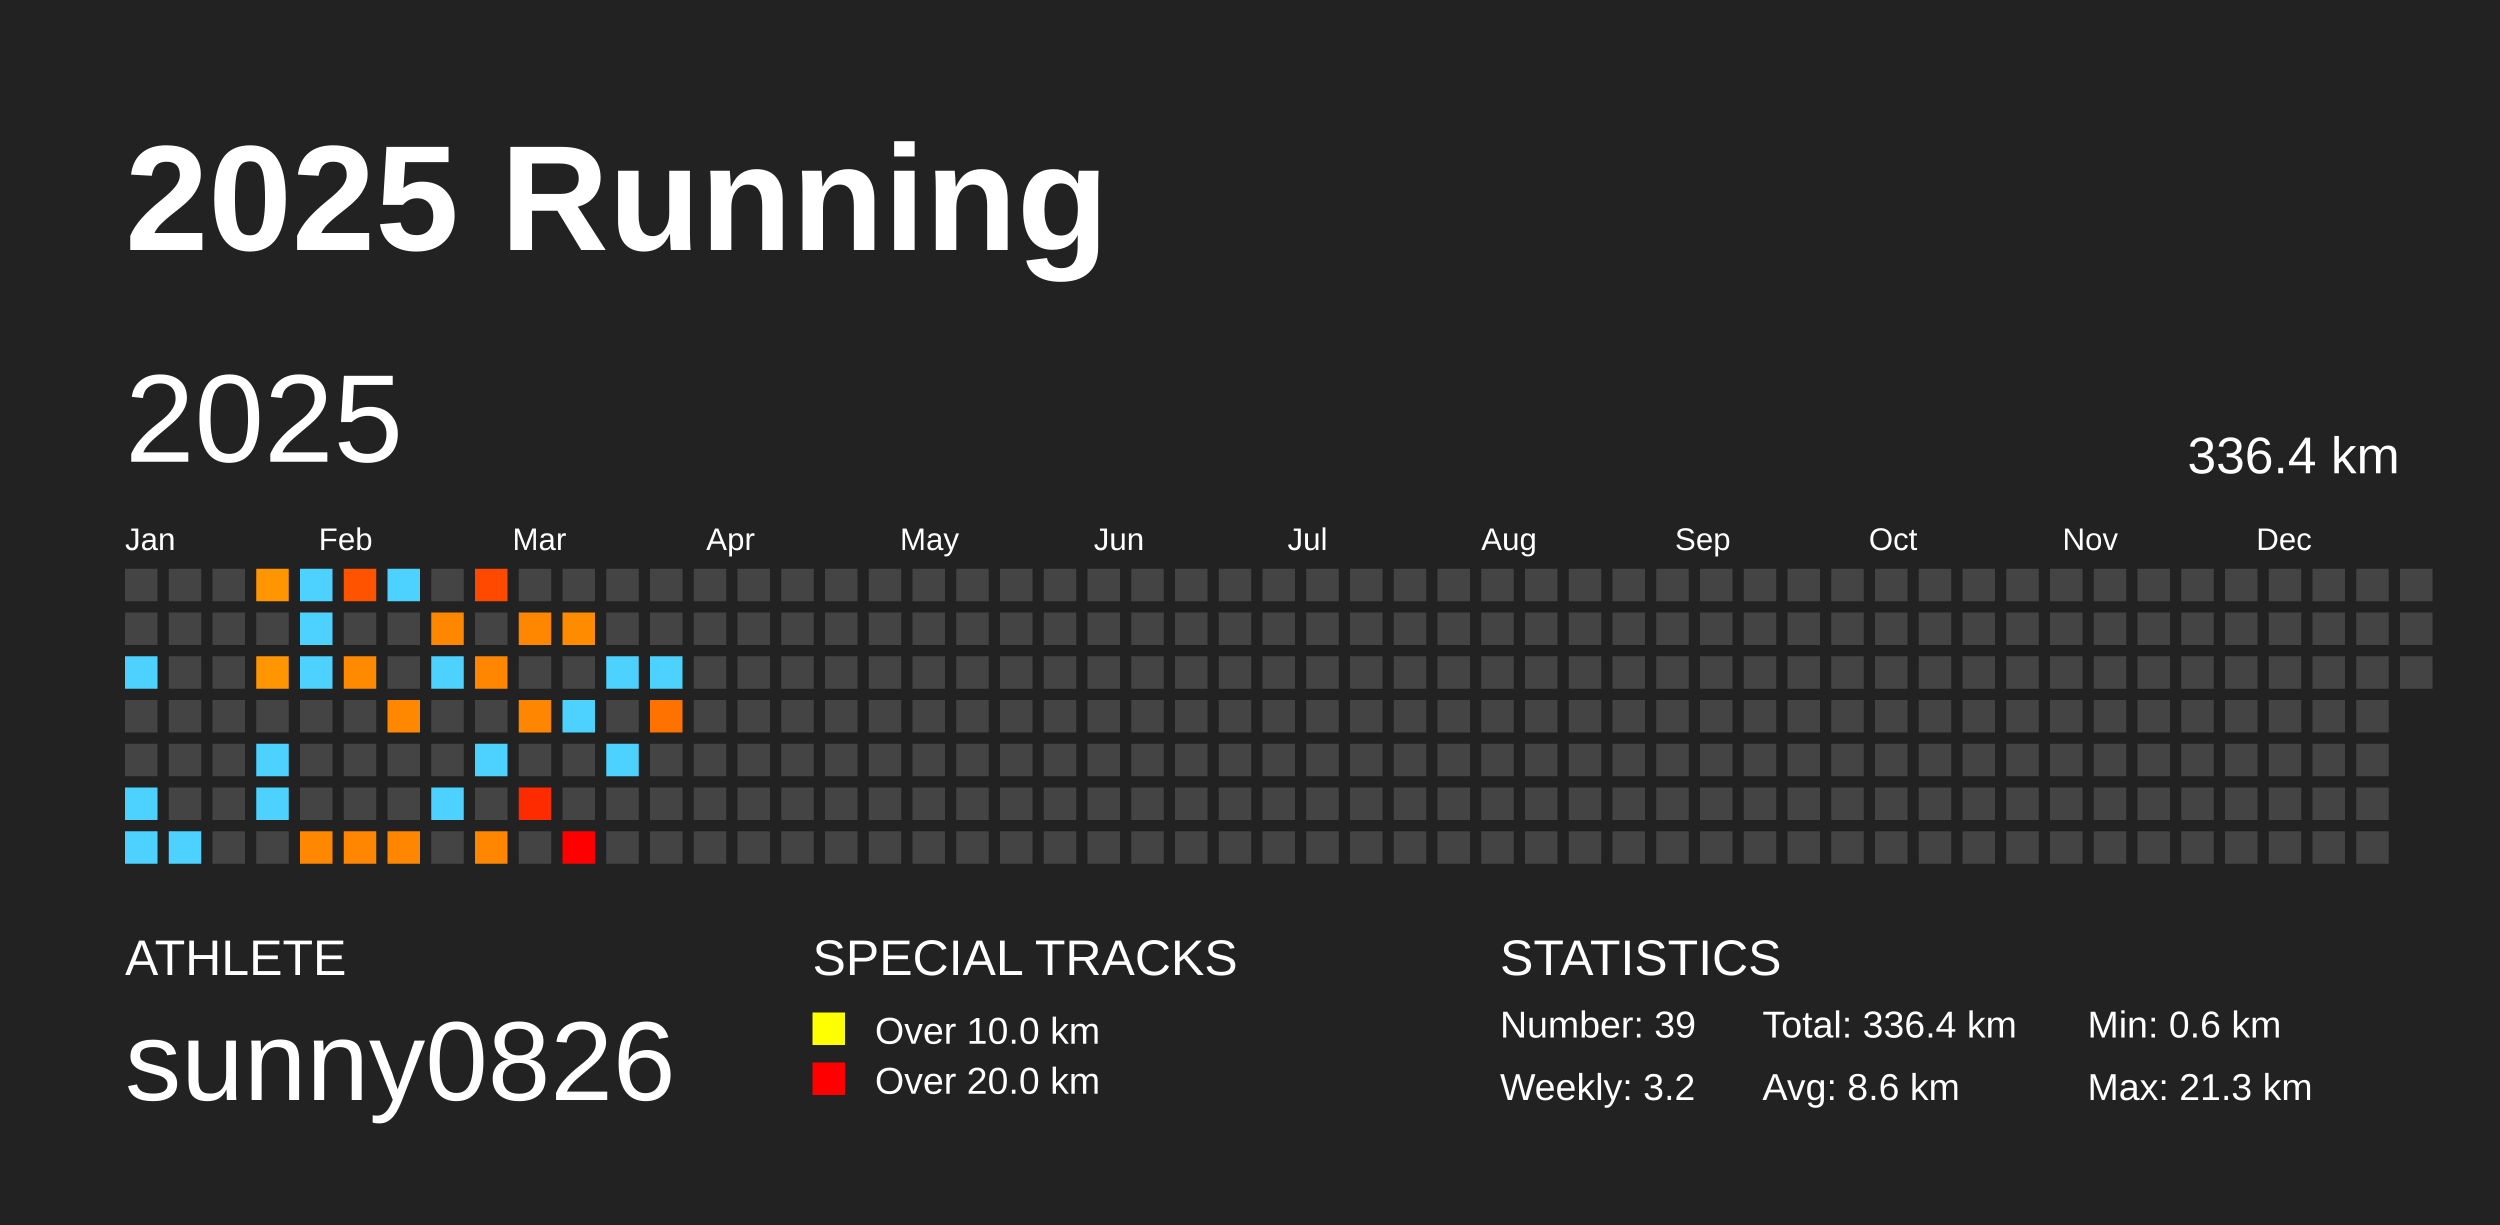
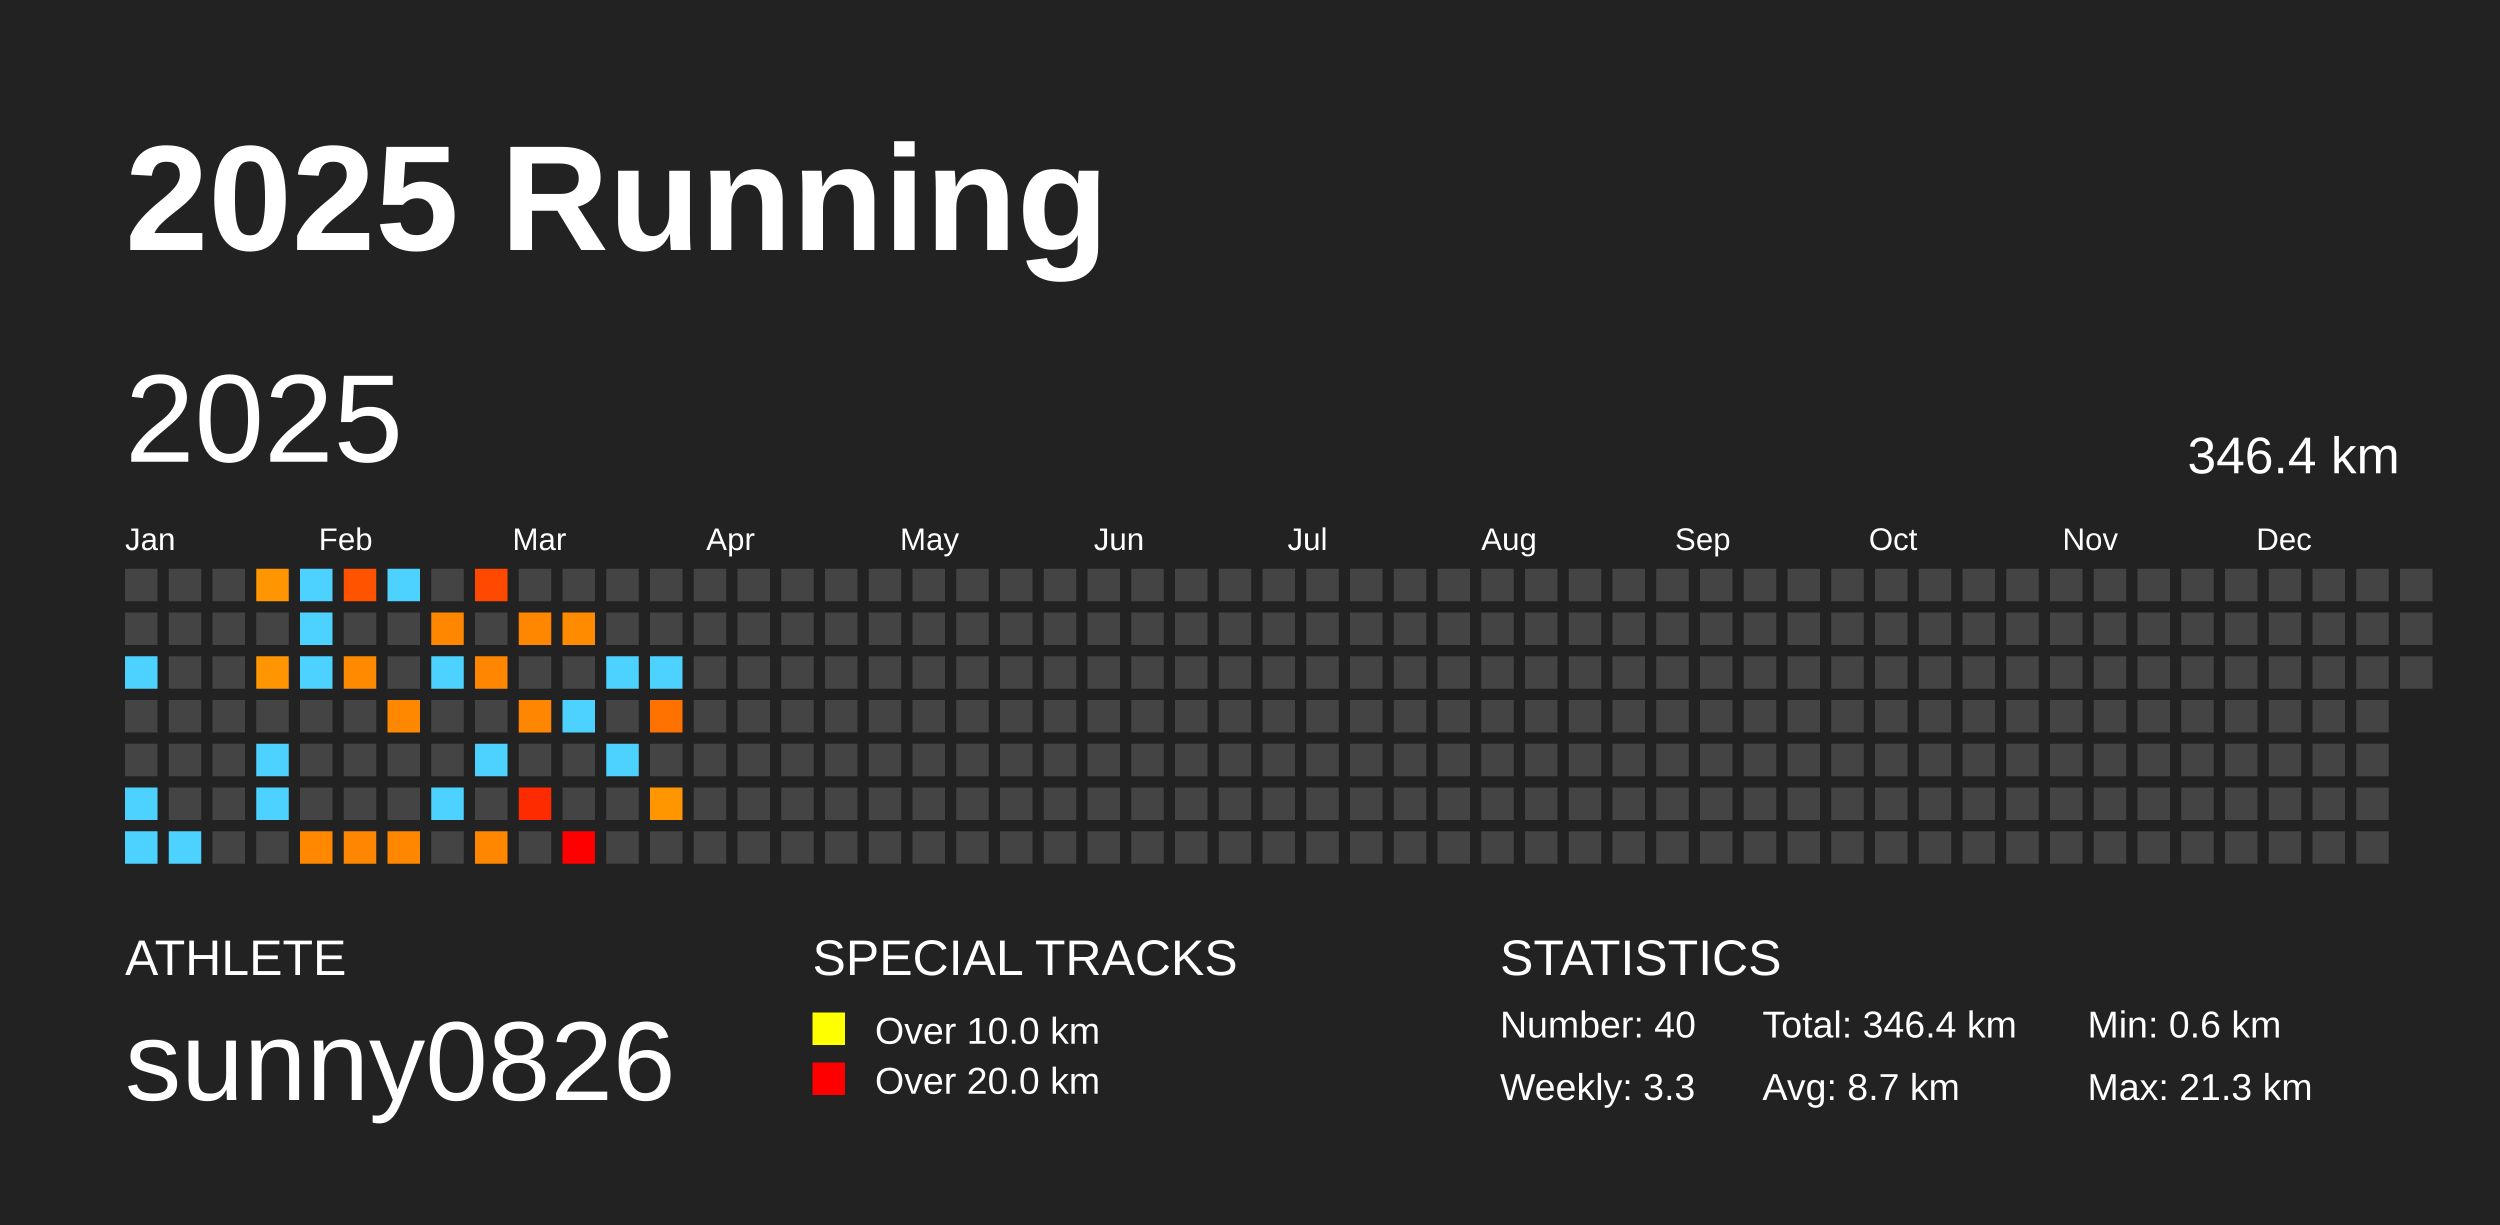
<svg xmlns="http://www.w3.org/2000/svg" baseProfile="full" height="98mm" version="1.1" viewBox="0,0,200,98" width="200mm">
  <defs />
  <rect fill="#222222" height="98" width="200" x="0" y="0" />
  <text fill="#FFFFFF" style="font-size:12px; font-family:Arial; font-weight:bold;" x="10" y="20">2025 Running</text>
  <text fill="#FFFFFF" style="font-size:4px; font-family:Arial" x="10" y="78">ATHLETE</text>
  <text fill="#FFFFFF" style="font-size:9px; font-family:Arial" x="10" y="88">sunny0826</text>
  <text fill="#FFFFFF" style="font-size:4px; font-family:Arial" x="65" y="78">SPECIAL TRACKS</text>
  <rect fill="yellow" height="2.6" width="2.6" x="65" y="81" />
  <text fill="#FFFFFF" style="font-size:3px; font-family:Arial" x="70" y="83.5">Over 10.0 km</text>
  <rect fill="red" height="2.6" width="2.6" x="65" y="85" />
  <text fill="#FFFFFF" style="font-size:3px; font-family:Arial" x="70" y="87.5">Over 20.0 km</text>
  <text fill="#FFFFFF" style="font-size:4px; font-family:Arial" x="120" y="78">STATISTICS</text>
-   <text fill="#FFFFFF" style="font-size:3px; font-family:Arial" x="120" y="83">Number: 39</text>
-   <text fill="#FFFFFF" style="font-size:3px; font-family:Arial" x="120" y="88">Weekly: 3.2</text>
-   <text fill="#FFFFFF" style="font-size:3px; font-family:Arial" x="141" y="83">Total: 336.4 km</text>
-   <text fill="#FFFFFF" style="font-size:3px; font-family:Arial" x="141" y="88">Avg: 8.6 km</text>
+   <text fill="#FFFFFF" style="font-size:3px; font-family:Arial" x="120" y="83">Number: 40</text>
+   <text fill="#FFFFFF" style="font-size:3px; font-family:Arial" x="120" y="88">Weekly: 3.3</text>
+   <text fill="#FFFFFF" style="font-size:3px; font-family:Arial" x="141" y="83">Total: 346.4 km</text>
+   <text fill="#FFFFFF" style="font-size:3px; font-family:Arial" x="141" y="88">Avg: 8.7 km</text>
  <text fill="#FFFFFF" style="font-size:3px; font-family:Arial" x="167" y="83">Min: 0.6 km</text>
  <text fill="#FFFFFF" style="font-size:3px; font-family:Arial" x="167" y="88">Max: 21.3 km</text>
  <text dominant-baseline="hanging" fill="#FFFFFF" style="font-size:10.0px; font-family:Arial;" x="10" y="30">2025</text>
-   <text dominant-baseline="hanging" fill="#FFFFFF" style="font-size:4.125px; font-family:Arial;" x="175" y="35">336.4 km</text>
+   <text dominant-baseline="hanging" fill="#FFFFFF" style="font-size:4.125px; font-family:Arial;" x="175" y="35">346.4 km</text>
  <text fill="#FFFFFF" style="font-size:2.5px; font-family:Arial" x="10.0" y="44">Jan</text>
  <text fill="#FFFFFF" style="font-size:2.5px; font-family:Arial" x="25.5" y="44">Feb</text>
  <text fill="#FFFFFF" style="font-size:2.5px; font-family:Arial" x="41.0" y="44">Mar</text>
  <text fill="#FFFFFF" style="font-size:2.5px; font-family:Arial" x="56.5" y="44">Apr</text>
  <text fill="#FFFFFF" style="font-size:2.5px; font-family:Arial" x="72.0" y="44">May</text>
  <text fill="#FFFFFF" style="font-size:2.5px; font-family:Arial" x="87.5" y="44">Jun</text>
  <text fill="#FFFFFF" style="font-size:2.5px; font-family:Arial" x="103.0" y="44">Jul</text>
  <text fill="#FFFFFF" style="font-size:2.5px; font-family:Arial" x="118.5" y="44">Aug</text>
  <text fill="#FFFFFF" style="font-size:2.5px; font-family:Arial" x="134.0" y="44">Sep</text>
  <text fill="#FFFFFF" style="font-size:2.5px; font-family:Arial" x="149.5" y="44">Oct</text>
  <text fill="#FFFFFF" style="font-size:2.5px; font-family:Arial" x="165.0" y="44">Nov</text>
  <text fill="#FFFFFF" style="font-size:2.5px; font-family:Arial" x="180.5" y="44">Dec</text>
  <rect fill="#444444" height="2.6" width="2.6" x="10.0" y="45.5" />
  <rect fill="#444444" height="2.6" width="2.6" x="10.0" y="49.0" />
  <rect fill="#4dd2ff" height="2.6" width="2.6" x="10.0" y="52.5" />
  <rect fill="#444444" height="2.6" width="2.6" x="10.0" y="56.0" />
  <rect fill="#444444" height="2.6" width="2.6" x="10.0" y="59.5" />
  <rect fill="#4dd2ff" height="2.6" width="2.6" x="10.0" y="63.0" />
  <rect fill="#4dd2ff" height="2.6" width="2.6" x="10.0" y="66.5" />
  <rect fill="#444444" height="2.6" width="2.6" x="13.5" y="45.5" />
  <rect fill="#444444" height="2.6" width="2.6" x="13.5" y="49.0" />
  <rect fill="#444444" height="2.6" width="2.6" x="13.5" y="52.5" />
  <rect fill="#444444" height="2.6" width="2.6" x="13.5" y="56.0" />
  <rect fill="#444444" height="2.6" width="2.6" x="13.5" y="59.5" />
  <rect fill="#444444" height="2.6" width="2.6" x="13.5" y="63.0" />
  <rect fill="#4dd2ff" height="2.6" width="2.6" x="13.5" y="66.5" />
  <rect fill="#444444" height="2.6" width="2.6" x="17.0" y="45.5" />
  <rect fill="#444444" height="2.6" width="2.6" x="17.0" y="49.0" />
  <rect fill="#444444" height="2.6" width="2.6" x="17.0" y="52.5" />
  <rect fill="#444444" height="2.6" width="2.6" x="17.0" y="56.0" />
  <rect fill="#444444" height="2.6" width="2.6" x="17.0" y="59.5" />
  <rect fill="#444444" height="2.6" width="2.6" x="17.0" y="63.0" />
  <rect fill="#444444" height="2.6" width="2.6" x="17.0" y="66.5" />
  <rect fill="#ff9500" height="2.6" width="2.6" x="20.5" y="45.5" />
  <rect fill="#444444" height="2.6" width="2.6" x="20.5" y="49.0" />
  <rect fill="#ff9500" height="2.6" width="2.6" x="20.5" y="52.5" />
  <rect fill="#444444" height="2.6" width="2.6" x="20.5" y="56.0" />
  <rect fill="#4dd2ff" height="2.6" width="2.6" x="20.5" y="59.5" />
  <rect fill="#4dd2ff" height="2.6" width="2.6" x="20.5" y="63.0" />
  <rect fill="#444444" height="2.6" width="2.6" x="20.5" y="66.5" />
  <rect fill="#4dd2ff" height="2.6" width="2.6" x="24.0" y="45.5" />
  <rect fill="#4dd2ff" height="2.6" width="2.6" x="24.0" y="49.0" />
  <rect fill="#4dd2ff" height="2.6" width="2.6" x="24.0" y="52.5" />
  <rect fill="#444444" height="2.6" width="2.6" x="24.0" y="56.0" />
  <rect fill="#444444" height="2.6" width="2.6" x="24.0" y="59.5" />
  <rect fill="#444444" height="2.6" width="2.6" x="24.0" y="63.0" />
  <rect fill="#ff8800" height="2.6" width="2.6" x="24.0" y="66.5" />
  <rect fill="#ff5300" height="2.6" width="2.6" x="27.5" y="45.5" />
  <rect fill="#444444" height="2.6" width="2.6" x="27.5" y="49.0" />
  <rect fill="#ff8a00" height="2.6" width="2.6" x="27.5" y="52.5" />
  <rect fill="#444444" height="2.6" width="2.6" x="27.5" y="56.0" />
  <rect fill="#444444" height="2.6" width="2.6" x="27.5" y="59.5" />
  <rect fill="#444444" height="2.6" width="2.6" x="27.5" y="63.0" />
  <rect fill="#ff8600" height="2.6" width="2.6" x="27.5" y="66.5" />
  <rect fill="#4dd2ff" height="2.6" width="2.6" x="31.0" y="45.5" />
  <rect fill="#444444" height="2.6" width="2.6" x="31.0" y="49.0" />
  <rect fill="#444444" height="2.6" width="2.6" x="31.0" y="52.5" />
  <rect fill="#ff8800" height="2.6" width="2.6" x="31.0" y="56.0" />
  <rect fill="#444444" height="2.6" width="2.6" x="31.0" y="59.5" />
  <rect fill="#444444" height="2.6" width="2.6" x="31.0" y="63.0" />
  <rect fill="#ff8700" height="2.6" width="2.6" x="31.0" y="66.5" />
  <rect fill="#444444" height="2.6" width="2.6" x="34.5" y="45.5" />
  <rect fill="#ff8700" height="2.6" width="2.6" x="34.5" y="49.0" />
  <rect fill="#4dd2ff" height="2.6" width="2.6" x="34.5" y="52.5" />
  <rect fill="#444444" height="2.6" width="2.6" x="34.5" y="56.0" />
  <rect fill="#444444" height="2.6" width="2.6" x="34.5" y="59.5" />
  <rect fill="#4dd2ff" height="2.6" width="2.6" x="34.5" y="63.0" />
  <rect fill="#444444" height="2.6" width="2.6" x="34.5" y="66.5" />
  <rect fill="#ff4900" height="2.6" width="2.6" x="38.0" y="45.5" />
  <rect fill="#444444" height="2.6" width="2.6" x="38.0" y="49.0" />
  <rect fill="#ff8600" height="2.6" width="2.6" x="38.0" y="52.5" />
  <rect fill="#444444" height="2.6" width="2.6" x="38.0" y="56.0" />
  <rect fill="#4dd2ff" height="2.6" width="2.6" x="38.0" y="59.5" />
  <rect fill="#444444" height="2.6" width="2.6" x="38.0" y="63.0" />
  <rect fill="#ff8700" height="2.6" width="2.6" x="38.0" y="66.5" />
  <rect fill="#444444" height="2.6" width="2.6" x="41.5" y="45.5" />
  <rect fill="#ff8700" height="2.6" width="2.6" x="41.5" y="49.0" />
  <rect fill="#444444" height="2.6" width="2.6" x="41.5" y="52.5" />
  <rect fill="#ff8600" height="2.6" width="2.6" x="41.5" y="56.0" />
  <rect fill="#444444" height="2.6" width="2.6" x="41.5" y="59.5" />
  <rect fill="#ff2b00" height="2.6" width="2.6" x="41.5" y="63.0" />
  <rect fill="#444444" height="2.6" width="2.6" x="41.5" y="66.5" />
  <rect fill="#444444" height="2.6" width="2.6" x="45.0" y="45.5" />
  <rect fill="#ff8c00" height="2.6" width="2.6" x="45.0" y="49.0" />
  <rect fill="#444444" height="2.6" width="2.6" x="45.0" y="52.5" />
  <rect fill="#4dd2ff" height="2.6" width="2.6" x="45.0" y="56.0" />
  <rect fill="#444444" height="2.6" width="2.6" x="45.0" y="59.5" />
  <rect fill="#444444" height="2.6" width="2.6" x="45.0" y="63.0" />
  <rect fill="red" height="2.6" width="2.6" x="45.0" y="66.5" />
  <rect fill="#444444" height="2.6" width="2.6" x="48.5" y="45.5" />
  <rect fill="#444444" height="2.6" width="2.6" x="48.5" y="49.0" />
  <rect fill="#4dd2ff" height="2.6" width="2.6" x="48.5" y="52.5" />
  <rect fill="#444444" height="2.6" width="2.6" x="48.5" y="56.0" />
  <rect fill="#4dd2ff" height="2.6" width="2.6" x="48.5" y="59.5" />
  <rect fill="#444444" height="2.6" width="2.6" x="48.5" y="63.0" />
  <rect fill="#444444" height="2.6" width="2.6" x="48.5" y="66.5" />
  <rect fill="#444444" height="2.6" width="2.6" x="52.0" y="45.5" />
  <rect fill="#444444" height="2.6" width="2.6" x="52.0" y="49.0" />
  <rect fill="#4dd2ff" height="2.6" width="2.6" x="52.0" y="52.5" />
  <rect fill="#ff7200" height="2.6" width="2.6" x="52.0" y="56.0" />
  <rect fill="#444444" height="2.6" width="2.6" x="52.0" y="59.5" />
-   <rect fill="#444444" height="2.6" width="2.6" x="52.0" y="63.0" />
+   <rect fill="#ff9600" height="2.6" width="2.6" x="52.0" y="63.0" />
  <rect fill="#444444" height="2.6" width="2.6" x="52.0" y="66.5" />
  <rect fill="#444444" height="2.6" width="2.6" x="55.5" y="45.5" />
  <rect fill="#444444" height="2.6" width="2.6" x="55.5" y="49.0" />
  <rect fill="#444444" height="2.6" width="2.6" x="55.5" y="52.5" />
  <rect fill="#444444" height="2.6" width="2.6" x="55.5" y="56.0" />
  <rect fill="#444444" height="2.6" width="2.6" x="55.5" y="59.5" />
  <rect fill="#444444" height="2.6" width="2.6" x="55.5" y="63.0" />
  <rect fill="#444444" height="2.6" width="2.6" x="55.5" y="66.5" />
  <rect fill="#444444" height="2.6" width="2.6" x="59.0" y="45.5" />
  <rect fill="#444444" height="2.6" width="2.6" x="59.0" y="49.0" />
  <rect fill="#444444" height="2.6" width="2.6" x="59.0" y="52.5" />
  <rect fill="#444444" height="2.6" width="2.6" x="59.0" y="56.0" />
  <rect fill="#444444" height="2.6" width="2.6" x="59.0" y="59.5" />
  <rect fill="#444444" height="2.6" width="2.6" x="59.0" y="63.0" />
  <rect fill="#444444" height="2.6" width="2.6" x="59.0" y="66.5" />
  <rect fill="#444444" height="2.6" width="2.6" x="62.5" y="45.5" />
  <rect fill="#444444" height="2.6" width="2.6" x="62.5" y="49.0" />
  <rect fill="#444444" height="2.6" width="2.6" x="62.5" y="52.5" />
  <rect fill="#444444" height="2.6" width="2.6" x="62.5" y="56.0" />
  <rect fill="#444444" height="2.6" width="2.6" x="62.5" y="59.5" />
  <rect fill="#444444" height="2.6" width="2.6" x="62.5" y="63.0" />
  <rect fill="#444444" height="2.6" width="2.6" x="62.5" y="66.5" />
  <rect fill="#444444" height="2.6" width="2.6" x="66.0" y="45.5" />
  <rect fill="#444444" height="2.6" width="2.6" x="66.0" y="49.0" />
  <rect fill="#444444" height="2.6" width="2.6" x="66.0" y="52.5" />
  <rect fill="#444444" height="2.6" width="2.6" x="66.0" y="56.0" />
  <rect fill="#444444" height="2.6" width="2.6" x="66.0" y="59.5" />
  <rect fill="#444444" height="2.6" width="2.6" x="66.0" y="63.0" />
  <rect fill="#444444" height="2.6" width="2.6" x="66.0" y="66.5" />
  <rect fill="#444444" height="2.6" width="2.6" x="69.5" y="45.5" />
  <rect fill="#444444" height="2.6" width="2.6" x="69.5" y="49.0" />
  <rect fill="#444444" height="2.6" width="2.6" x="69.5" y="52.5" />
  <rect fill="#444444" height="2.6" width="2.6" x="69.5" y="56.0" />
  <rect fill="#444444" height="2.6" width="2.6" x="69.5" y="59.5" />
  <rect fill="#444444" height="2.6" width="2.6" x="69.5" y="63.0" />
  <rect fill="#444444" height="2.6" width="2.6" x="69.5" y="66.5" />
  <rect fill="#444444" height="2.6" width="2.6" x="73.0" y="45.5" />
  <rect fill="#444444" height="2.6" width="2.6" x="73.0" y="49.0" />
  <rect fill="#444444" height="2.6" width="2.6" x="73.0" y="52.5" />
  <rect fill="#444444" height="2.6" width="2.6" x="73.0" y="56.0" />
  <rect fill="#444444" height="2.6" width="2.6" x="73.0" y="59.5" />
  <rect fill="#444444" height="2.6" width="2.6" x="73.0" y="63.0" />
  <rect fill="#444444" height="2.6" width="2.6" x="73.0" y="66.5" />
  <rect fill="#444444" height="2.6" width="2.6" x="76.5" y="45.5" />
  <rect fill="#444444" height="2.6" width="2.6" x="76.5" y="49.0" />
  <rect fill="#444444" height="2.6" width="2.6" x="76.5" y="52.5" />
  <rect fill="#444444" height="2.6" width="2.6" x="76.5" y="56.0" />
  <rect fill="#444444" height="2.6" width="2.6" x="76.5" y="59.5" />
  <rect fill="#444444" height="2.6" width="2.6" x="76.5" y="63.0" />
  <rect fill="#444444" height="2.6" width="2.6" x="76.5" y="66.5" />
  <rect fill="#444444" height="2.6" width="2.6" x="80.0" y="45.5" />
  <rect fill="#444444" height="2.6" width="2.6" x="80.0" y="49.0" />
  <rect fill="#444444" height="2.6" width="2.6" x="80.0" y="52.5" />
  <rect fill="#444444" height="2.6" width="2.6" x="80.0" y="56.0" />
  <rect fill="#444444" height="2.6" width="2.6" x="80.0" y="59.5" />
  <rect fill="#444444" height="2.6" width="2.6" x="80.0" y="63.0" />
  <rect fill="#444444" height="2.6" width="2.6" x="80.0" y="66.5" />
  <rect fill="#444444" height="2.6" width="2.6" x="83.5" y="45.5" />
  <rect fill="#444444" height="2.6" width="2.6" x="83.5" y="49.0" />
  <rect fill="#444444" height="2.6" width="2.6" x="83.5" y="52.5" />
  <rect fill="#444444" height="2.6" width="2.6" x="83.5" y="56.0" />
  <rect fill="#444444" height="2.6" width="2.6" x="83.5" y="59.5" />
  <rect fill="#444444" height="2.6" width="2.6" x="83.5" y="63.0" />
  <rect fill="#444444" height="2.6" width="2.6" x="83.5" y="66.5" />
  <rect fill="#444444" height="2.6" width="2.6" x="87.0" y="45.5" />
  <rect fill="#444444" height="2.6" width="2.6" x="87.0" y="49.0" />
  <rect fill="#444444" height="2.6" width="2.6" x="87.0" y="52.5" />
  <rect fill="#444444" height="2.6" width="2.6" x="87.0" y="56.0" />
  <rect fill="#444444" height="2.6" width="2.6" x="87.0" y="59.5" />
  <rect fill="#444444" height="2.6" width="2.6" x="87.0" y="63.0" />
  <rect fill="#444444" height="2.6" width="2.6" x="87.0" y="66.5" />
  <rect fill="#444444" height="2.6" width="2.6" x="90.5" y="45.5" />
  <rect fill="#444444" height="2.6" width="2.6" x="90.5" y="49.0" />
  <rect fill="#444444" height="2.6" width="2.6" x="90.5" y="52.5" />
  <rect fill="#444444" height="2.6" width="2.6" x="90.5" y="56.0" />
  <rect fill="#444444" height="2.6" width="2.6" x="90.5" y="59.5" />
  <rect fill="#444444" height="2.6" width="2.6" x="90.5" y="63.0" />
  <rect fill="#444444" height="2.6" width="2.6" x="90.5" y="66.5" />
  <rect fill="#444444" height="2.6" width="2.6" x="94.0" y="45.5" />
  <rect fill="#444444" height="2.6" width="2.6" x="94.0" y="49.0" />
  <rect fill="#444444" height="2.6" width="2.6" x="94.0" y="52.5" />
  <rect fill="#444444" height="2.6" width="2.6" x="94.0" y="56.0" />
  <rect fill="#444444" height="2.6" width="2.6" x="94.0" y="59.5" />
  <rect fill="#444444" height="2.6" width="2.6" x="94.0" y="63.0" />
  <rect fill="#444444" height="2.6" width="2.6" x="94.0" y="66.5" />
  <rect fill="#444444" height="2.6" width="2.6" x="97.5" y="45.5" />
  <rect fill="#444444" height="2.6" width="2.6" x="97.5" y="49.0" />
  <rect fill="#444444" height="2.6" width="2.6" x="97.5" y="52.5" />
  <rect fill="#444444" height="2.6" width="2.6" x="97.5" y="56.0" />
  <rect fill="#444444" height="2.6" width="2.6" x="97.5" y="59.5" />
  <rect fill="#444444" height="2.6" width="2.6" x="97.5" y="63.0" />
  <rect fill="#444444" height="2.6" width="2.6" x="97.5" y="66.5" />
  <rect fill="#444444" height="2.6" width="2.6" x="101.0" y="45.5" />
  <rect fill="#444444" height="2.6" width="2.6" x="101.0" y="49.0" />
  <rect fill="#444444" height="2.6" width="2.6" x="101.0" y="52.5" />
  <rect fill="#444444" height="2.6" width="2.6" x="101.0" y="56.0" />
  <rect fill="#444444" height="2.6" width="2.6" x="101.0" y="59.5" />
  <rect fill="#444444" height="2.6" width="2.6" x="101.0" y="63.0" />
  <rect fill="#444444" height="2.6" width="2.6" x="101.0" y="66.5" />
  <rect fill="#444444" height="2.6" width="2.6" x="104.5" y="45.5" />
  <rect fill="#444444" height="2.6" width="2.6" x="104.5" y="49.0" />
  <rect fill="#444444" height="2.6" width="2.6" x="104.5" y="52.5" />
  <rect fill="#444444" height="2.6" width="2.6" x="104.5" y="56.0" />
  <rect fill="#444444" height="2.6" width="2.6" x="104.5" y="59.5" />
  <rect fill="#444444" height="2.6" width="2.6" x="104.5" y="63.0" />
  <rect fill="#444444" height="2.6" width="2.6" x="104.5" y="66.5" />
  <rect fill="#444444" height="2.6" width="2.6" x="108.0" y="45.5" />
  <rect fill="#444444" height="2.6" width="2.6" x="108.0" y="49.0" />
  <rect fill="#444444" height="2.6" width="2.6" x="108.0" y="52.5" />
  <rect fill="#444444" height="2.6" width="2.6" x="108.0" y="56.0" />
  <rect fill="#444444" height="2.6" width="2.6" x="108.0" y="59.5" />
  <rect fill="#444444" height="2.6" width="2.6" x="108.0" y="63.0" />
  <rect fill="#444444" height="2.6" width="2.6" x="108.0" y="66.5" />
  <rect fill="#444444" height="2.6" width="2.6" x="111.5" y="45.5" />
  <rect fill="#444444" height="2.6" width="2.6" x="111.5" y="49.0" />
  <rect fill="#444444" height="2.6" width="2.6" x="111.5" y="52.5" />
  <rect fill="#444444" height="2.6" width="2.6" x="111.5" y="56.0" />
  <rect fill="#444444" height="2.6" width="2.6" x="111.5" y="59.5" />
  <rect fill="#444444" height="2.6" width="2.6" x="111.5" y="63.0" />
  <rect fill="#444444" height="2.6" width="2.6" x="111.5" y="66.5" />
  <rect fill="#444444" height="2.6" width="2.6" x="115.0" y="45.5" />
  <rect fill="#444444" height="2.6" width="2.6" x="115.0" y="49.0" />
  <rect fill="#444444" height="2.6" width="2.6" x="115.0" y="52.5" />
  <rect fill="#444444" height="2.6" width="2.6" x="115.0" y="56.0" />
  <rect fill="#444444" height="2.6" width="2.6" x="115.0" y="59.5" />
  <rect fill="#444444" height="2.6" width="2.6" x="115.0" y="63.0" />
  <rect fill="#444444" height="2.6" width="2.6" x="115.0" y="66.5" />
  <rect fill="#444444" height="2.6" width="2.6" x="118.5" y="45.5" />
  <rect fill="#444444" height="2.6" width="2.6" x="118.5" y="49.0" />
  <rect fill="#444444" height="2.6" width="2.6" x="118.5" y="52.5" />
  <rect fill="#444444" height="2.6" width="2.6" x="118.5" y="56.0" />
  <rect fill="#444444" height="2.6" width="2.6" x="118.5" y="59.5" />
  <rect fill="#444444" height="2.6" width="2.6" x="118.5" y="63.0" />
  <rect fill="#444444" height="2.6" width="2.6" x="118.5" y="66.5" />
  <rect fill="#444444" height="2.6" width="2.6" x="122.0" y="45.5" />
  <rect fill="#444444" height="2.6" width="2.6" x="122.0" y="49.0" />
  <rect fill="#444444" height="2.6" width="2.6" x="122.0" y="52.5" />
  <rect fill="#444444" height="2.6" width="2.6" x="122.0" y="56.0" />
  <rect fill="#444444" height="2.6" width="2.6" x="122.0" y="59.5" />
  <rect fill="#444444" height="2.6" width="2.6" x="122.0" y="63.0" />
  <rect fill="#444444" height="2.6" width="2.6" x="122.0" y="66.5" />
  <rect fill="#444444" height="2.6" width="2.6" x="125.5" y="45.5" />
  <rect fill="#444444" height="2.6" width="2.6" x="125.5" y="49.0" />
  <rect fill="#444444" height="2.6" width="2.6" x="125.5" y="52.5" />
  <rect fill="#444444" height="2.6" width="2.6" x="125.5" y="56.0" />
  <rect fill="#444444" height="2.6" width="2.6" x="125.5" y="59.5" />
  <rect fill="#444444" height="2.6" width="2.6" x="125.5" y="63.0" />
  <rect fill="#444444" height="2.6" width="2.6" x="125.5" y="66.5" />
  <rect fill="#444444" height="2.6" width="2.6" x="129.0" y="45.5" />
  <rect fill="#444444" height="2.6" width="2.6" x="129.0" y="49.0" />
  <rect fill="#444444" height="2.6" width="2.6" x="129.0" y="52.5" />
  <rect fill="#444444" height="2.6" width="2.6" x="129.0" y="56.0" />
  <rect fill="#444444" height="2.6" width="2.6" x="129.0" y="59.5" />
  <rect fill="#444444" height="2.6" width="2.6" x="129.0" y="63.0" />
  <rect fill="#444444" height="2.6" width="2.6" x="129.0" y="66.5" />
  <rect fill="#444444" height="2.6" width="2.6" x="132.5" y="45.5" />
  <rect fill="#444444" height="2.6" width="2.6" x="132.5" y="49.0" />
  <rect fill="#444444" height="2.6" width="2.6" x="132.5" y="52.5" />
  <rect fill="#444444" height="2.6" width="2.6" x="132.5" y="56.0" />
  <rect fill="#444444" height="2.6" width="2.6" x="132.5" y="59.5" />
  <rect fill="#444444" height="2.6" width="2.6" x="132.5" y="63.0" />
  <rect fill="#444444" height="2.6" width="2.6" x="132.5" y="66.5" />
  <rect fill="#444444" height="2.6" width="2.6" x="136.0" y="45.5" />
  <rect fill="#444444" height="2.6" width="2.6" x="136.0" y="49.0" />
  <rect fill="#444444" height="2.6" width="2.6" x="136.0" y="52.5" />
  <rect fill="#444444" height="2.6" width="2.6" x="136.0" y="56.0" />
  <rect fill="#444444" height="2.6" width="2.6" x="136.0" y="59.5" />
  <rect fill="#444444" height="2.6" width="2.6" x="136.0" y="63.0" />
  <rect fill="#444444" height="2.6" width="2.6" x="136.0" y="66.5" />
  <rect fill="#444444" height="2.6" width="2.6" x="139.5" y="45.5" />
  <rect fill="#444444" height="2.6" width="2.6" x="139.5" y="49.0" />
  <rect fill="#444444" height="2.6" width="2.6" x="139.5" y="52.5" />
  <rect fill="#444444" height="2.6" width="2.6" x="139.5" y="56.0" />
  <rect fill="#444444" height="2.6" width="2.6" x="139.5" y="59.5" />
  <rect fill="#444444" height="2.6" width="2.6" x="139.5" y="63.0" />
  <rect fill="#444444" height="2.6" width="2.6" x="139.5" y="66.5" />
  <rect fill="#444444" height="2.6" width="2.6" x="143.0" y="45.5" />
  <rect fill="#444444" height="2.6" width="2.6" x="143.0" y="49.0" />
  <rect fill="#444444" height="2.6" width="2.6" x="143.0" y="52.5" />
  <rect fill="#444444" height="2.6" width="2.6" x="143.0" y="56.0" />
  <rect fill="#444444" height="2.6" width="2.6" x="143.0" y="59.5" />
  <rect fill="#444444" height="2.6" width="2.6" x="143.0" y="63.0" />
  <rect fill="#444444" height="2.6" width="2.6" x="143.0" y="66.5" />
  <rect fill="#444444" height="2.6" width="2.6" x="146.5" y="45.5" />
  <rect fill="#444444" height="2.6" width="2.6" x="146.5" y="49.0" />
  <rect fill="#444444" height="2.6" width="2.6" x="146.5" y="52.5" />
  <rect fill="#444444" height="2.6" width="2.6" x="146.5" y="56.0" />
  <rect fill="#444444" height="2.6" width="2.6" x="146.5" y="59.5" />
  <rect fill="#444444" height="2.6" width="2.6" x="146.5" y="63.0" />
  <rect fill="#444444" height="2.6" width="2.6" x="146.5" y="66.5" />
  <rect fill="#444444" height="2.6" width="2.6" x="150.0" y="45.5" />
  <rect fill="#444444" height="2.6" width="2.6" x="150.0" y="49.0" />
  <rect fill="#444444" height="2.6" width="2.6" x="150.0" y="52.5" />
  <rect fill="#444444" height="2.6" width="2.6" x="150.0" y="56.0" />
  <rect fill="#444444" height="2.6" width="2.6" x="150.0" y="59.5" />
  <rect fill="#444444" height="2.6" width="2.6" x="150.0" y="63.0" />
  <rect fill="#444444" height="2.6" width="2.6" x="150.0" y="66.5" />
  <rect fill="#444444" height="2.6" width="2.6" x="153.5" y="45.5" />
  <rect fill="#444444" height="2.6" width="2.6" x="153.5" y="49.0" />
  <rect fill="#444444" height="2.6" width="2.6" x="153.5" y="52.5" />
  <rect fill="#444444" height="2.6" width="2.6" x="153.5" y="56.0" />
  <rect fill="#444444" height="2.6" width="2.6" x="153.5" y="59.5" />
  <rect fill="#444444" height="2.6" width="2.6" x="153.5" y="63.0" />
  <rect fill="#444444" height="2.6" width="2.6" x="153.5" y="66.5" />
  <rect fill="#444444" height="2.6" width="2.6" x="157.0" y="45.5" />
  <rect fill="#444444" height="2.6" width="2.6" x="157.0" y="49.0" />
  <rect fill="#444444" height="2.6" width="2.6" x="157.0" y="52.5" />
  <rect fill="#444444" height="2.6" width="2.6" x="157.0" y="56.0" />
  <rect fill="#444444" height="2.6" width="2.6" x="157.0" y="59.5" />
  <rect fill="#444444" height="2.6" width="2.6" x="157.0" y="63.0" />
  <rect fill="#444444" height="2.6" width="2.6" x="157.0" y="66.5" />
  <rect fill="#444444" height="2.6" width="2.6" x="160.5" y="45.5" />
  <rect fill="#444444" height="2.6" width="2.6" x="160.5" y="49.0" />
  <rect fill="#444444" height="2.6" width="2.6" x="160.5" y="52.5" />
  <rect fill="#444444" height="2.6" width="2.6" x="160.5" y="56.0" />
  <rect fill="#444444" height="2.6" width="2.6" x="160.5" y="59.5" />
  <rect fill="#444444" height="2.6" width="2.6" x="160.5" y="63.0" />
  <rect fill="#444444" height="2.6" width="2.6" x="160.5" y="66.5" />
  <rect fill="#444444" height="2.6" width="2.6" x="164.0" y="45.5" />
  <rect fill="#444444" height="2.6" width="2.6" x="164.0" y="49.0" />
  <rect fill="#444444" height="2.6" width="2.6" x="164.0" y="52.5" />
  <rect fill="#444444" height="2.6" width="2.6" x="164.0" y="56.0" />
  <rect fill="#444444" height="2.6" width="2.6" x="164.0" y="59.5" />
  <rect fill="#444444" height="2.6" width="2.6" x="164.0" y="63.0" />
  <rect fill="#444444" height="2.6" width="2.6" x="164.0" y="66.5" />
  <rect fill="#444444" height="2.6" width="2.6" x="167.5" y="45.5" />
  <rect fill="#444444" height="2.6" width="2.6" x="167.5" y="49.0" />
  <rect fill="#444444" height="2.6" width="2.6" x="167.5" y="52.5" />
  <rect fill="#444444" height="2.6" width="2.6" x="167.5" y="56.0" />
  <rect fill="#444444" height="2.6" width="2.6" x="167.5" y="59.5" />
  <rect fill="#444444" height="2.6" width="2.6" x="167.5" y="63.0" />
  <rect fill="#444444" height="2.6" width="2.6" x="167.5" y="66.5" />
  <rect fill="#444444" height="2.6" width="2.6" x="171.0" y="45.5" />
  <rect fill="#444444" height="2.6" width="2.6" x="171.0" y="49.0" />
  <rect fill="#444444" height="2.6" width="2.6" x="171.0" y="52.5" />
  <rect fill="#444444" height="2.6" width="2.6" x="171.0" y="56.0" />
  <rect fill="#444444" height="2.6" width="2.6" x="171.0" y="59.5" />
  <rect fill="#444444" height="2.6" width="2.6" x="171.0" y="63.0" />
  <rect fill="#444444" height="2.6" width="2.6" x="171.0" y="66.5" />
  <rect fill="#444444" height="2.6" width="2.6" x="174.5" y="45.5" />
  <rect fill="#444444" height="2.6" width="2.6" x="174.5" y="49.0" />
  <rect fill="#444444" height="2.6" width="2.6" x="174.5" y="52.5" />
  <rect fill="#444444" height="2.6" width="2.6" x="174.5" y="56.0" />
  <rect fill="#444444" height="2.6" width="2.6" x="174.5" y="59.5" />
  <rect fill="#444444" height="2.6" width="2.6" x="174.5" y="63.0" />
  <rect fill="#444444" height="2.6" width="2.6" x="174.5" y="66.5" />
  <rect fill="#444444" height="2.6" width="2.6" x="178.0" y="45.5" />
  <rect fill="#444444" height="2.6" width="2.6" x="178.0" y="49.0" />
  <rect fill="#444444" height="2.6" width="2.6" x="178.0" y="52.5" />
  <rect fill="#444444" height="2.6" width="2.6" x="178.0" y="56.0" />
  <rect fill="#444444" height="2.6" width="2.6" x="178.0" y="59.5" />
  <rect fill="#444444" height="2.6" width="2.6" x="178.0" y="63.0" />
  <rect fill="#444444" height="2.6" width="2.6" x="178.0" y="66.5" />
  <rect fill="#444444" height="2.6" width="2.6" x="181.5" y="45.5" />
  <rect fill="#444444" height="2.6" width="2.6" x="181.5" y="49.0" />
  <rect fill="#444444" height="2.6" width="2.6" x="181.5" y="52.5" />
  <rect fill="#444444" height="2.6" width="2.6" x="181.5" y="56.0" />
  <rect fill="#444444" height="2.6" width="2.6" x="181.5" y="59.5" />
  <rect fill="#444444" height="2.6" width="2.6" x="181.5" y="63.0" />
  <rect fill="#444444" height="2.6" width="2.6" x="181.5" y="66.5" />
  <rect fill="#444444" height="2.6" width="2.6" x="185.0" y="45.5" />
  <rect fill="#444444" height="2.6" width="2.6" x="185.0" y="49.0" />
  <rect fill="#444444" height="2.6" width="2.6" x="185.0" y="52.5" />
  <rect fill="#444444" height="2.6" width="2.6" x="185.0" y="56.0" />
  <rect fill="#444444" height="2.6" width="2.6" x="185.0" y="59.5" />
  <rect fill="#444444" height="2.6" width="2.6" x="185.0" y="63.0" />
  <rect fill="#444444" height="2.6" width="2.6" x="185.0" y="66.5" />
  <rect fill="#444444" height="2.6" width="2.6" x="188.5" y="45.5" />
  <rect fill="#444444" height="2.6" width="2.6" x="188.5" y="49.0" />
  <rect fill="#444444" height="2.6" width="2.6" x="188.5" y="52.5" />
  <rect fill="#444444" height="2.6" width="2.6" x="188.5" y="56.0" />
  <rect fill="#444444" height="2.6" width="2.6" x="188.5" y="59.5" />
  <rect fill="#444444" height="2.6" width="2.6" x="188.5" y="63.0" />
  <rect fill="#444444" height="2.6" width="2.6" x="188.5" y="66.5" />
  <rect fill="#444444" height="2.6" width="2.6" x="192.0" y="45.5" />
  <rect fill="#444444" height="2.6" width="2.6" x="192.0" y="49.0" />
  <rect fill="#444444" height="2.6" width="2.6" x="192.0" y="52.5" />
</svg>
